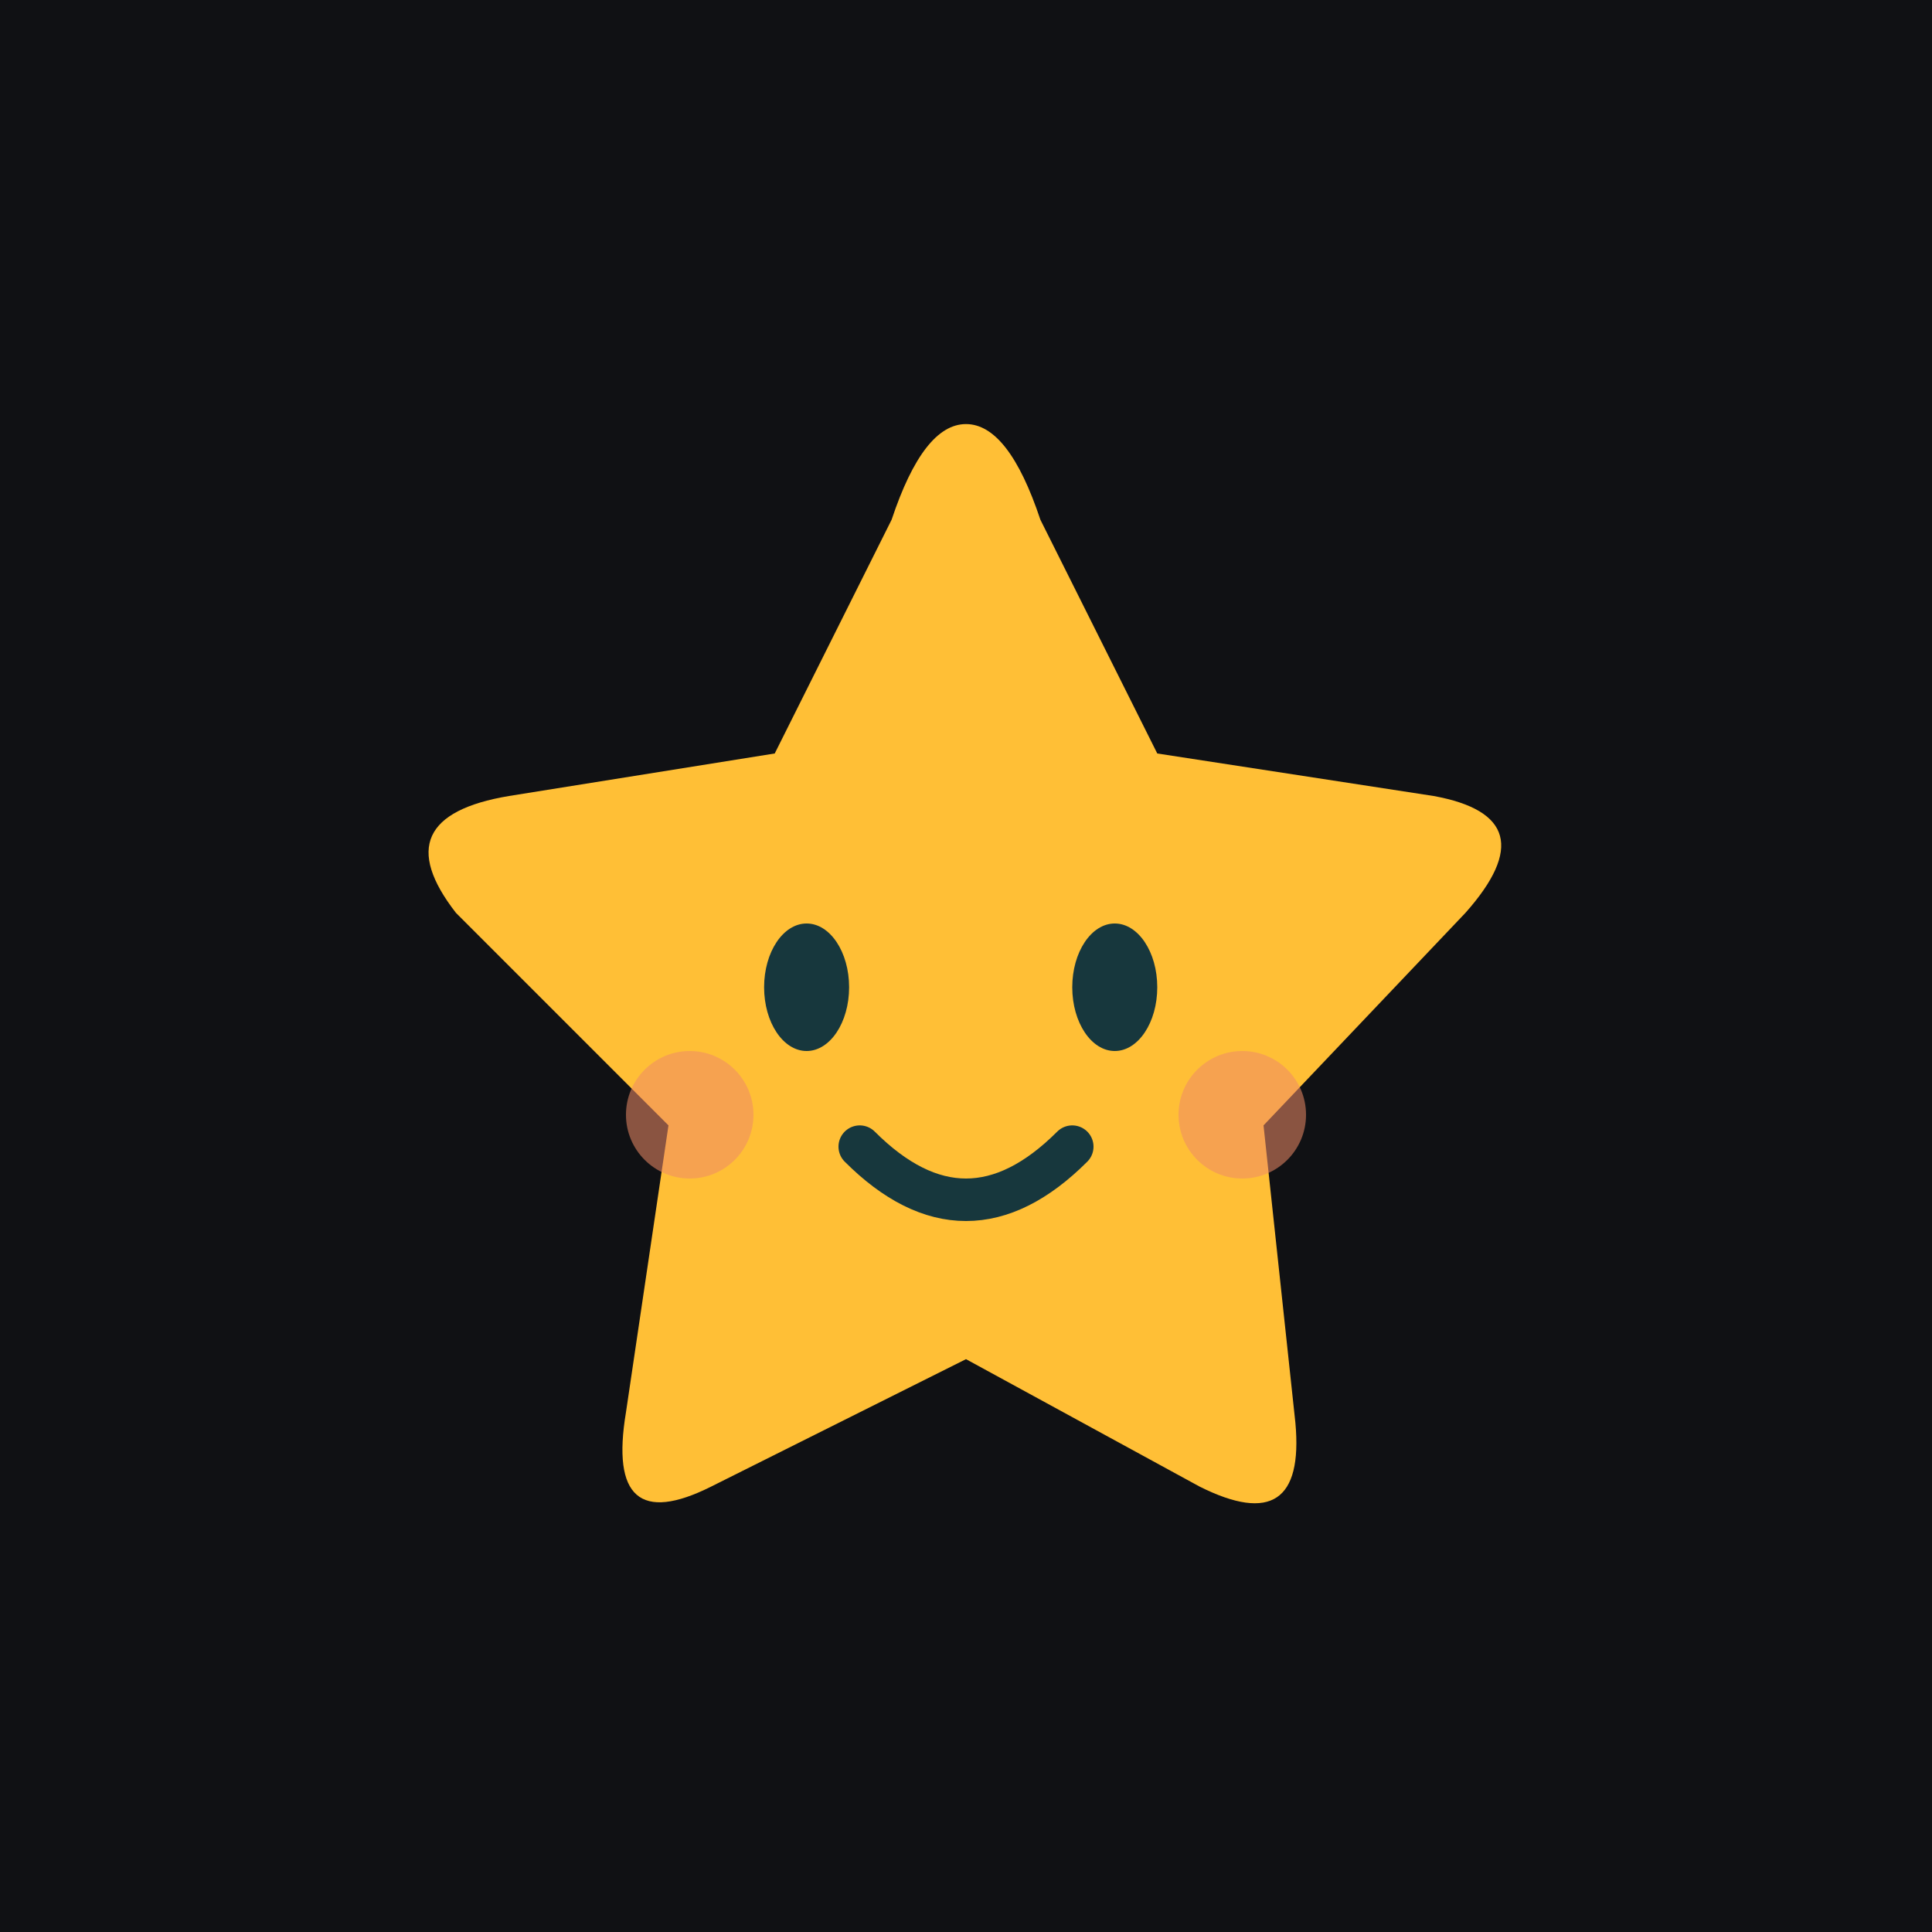
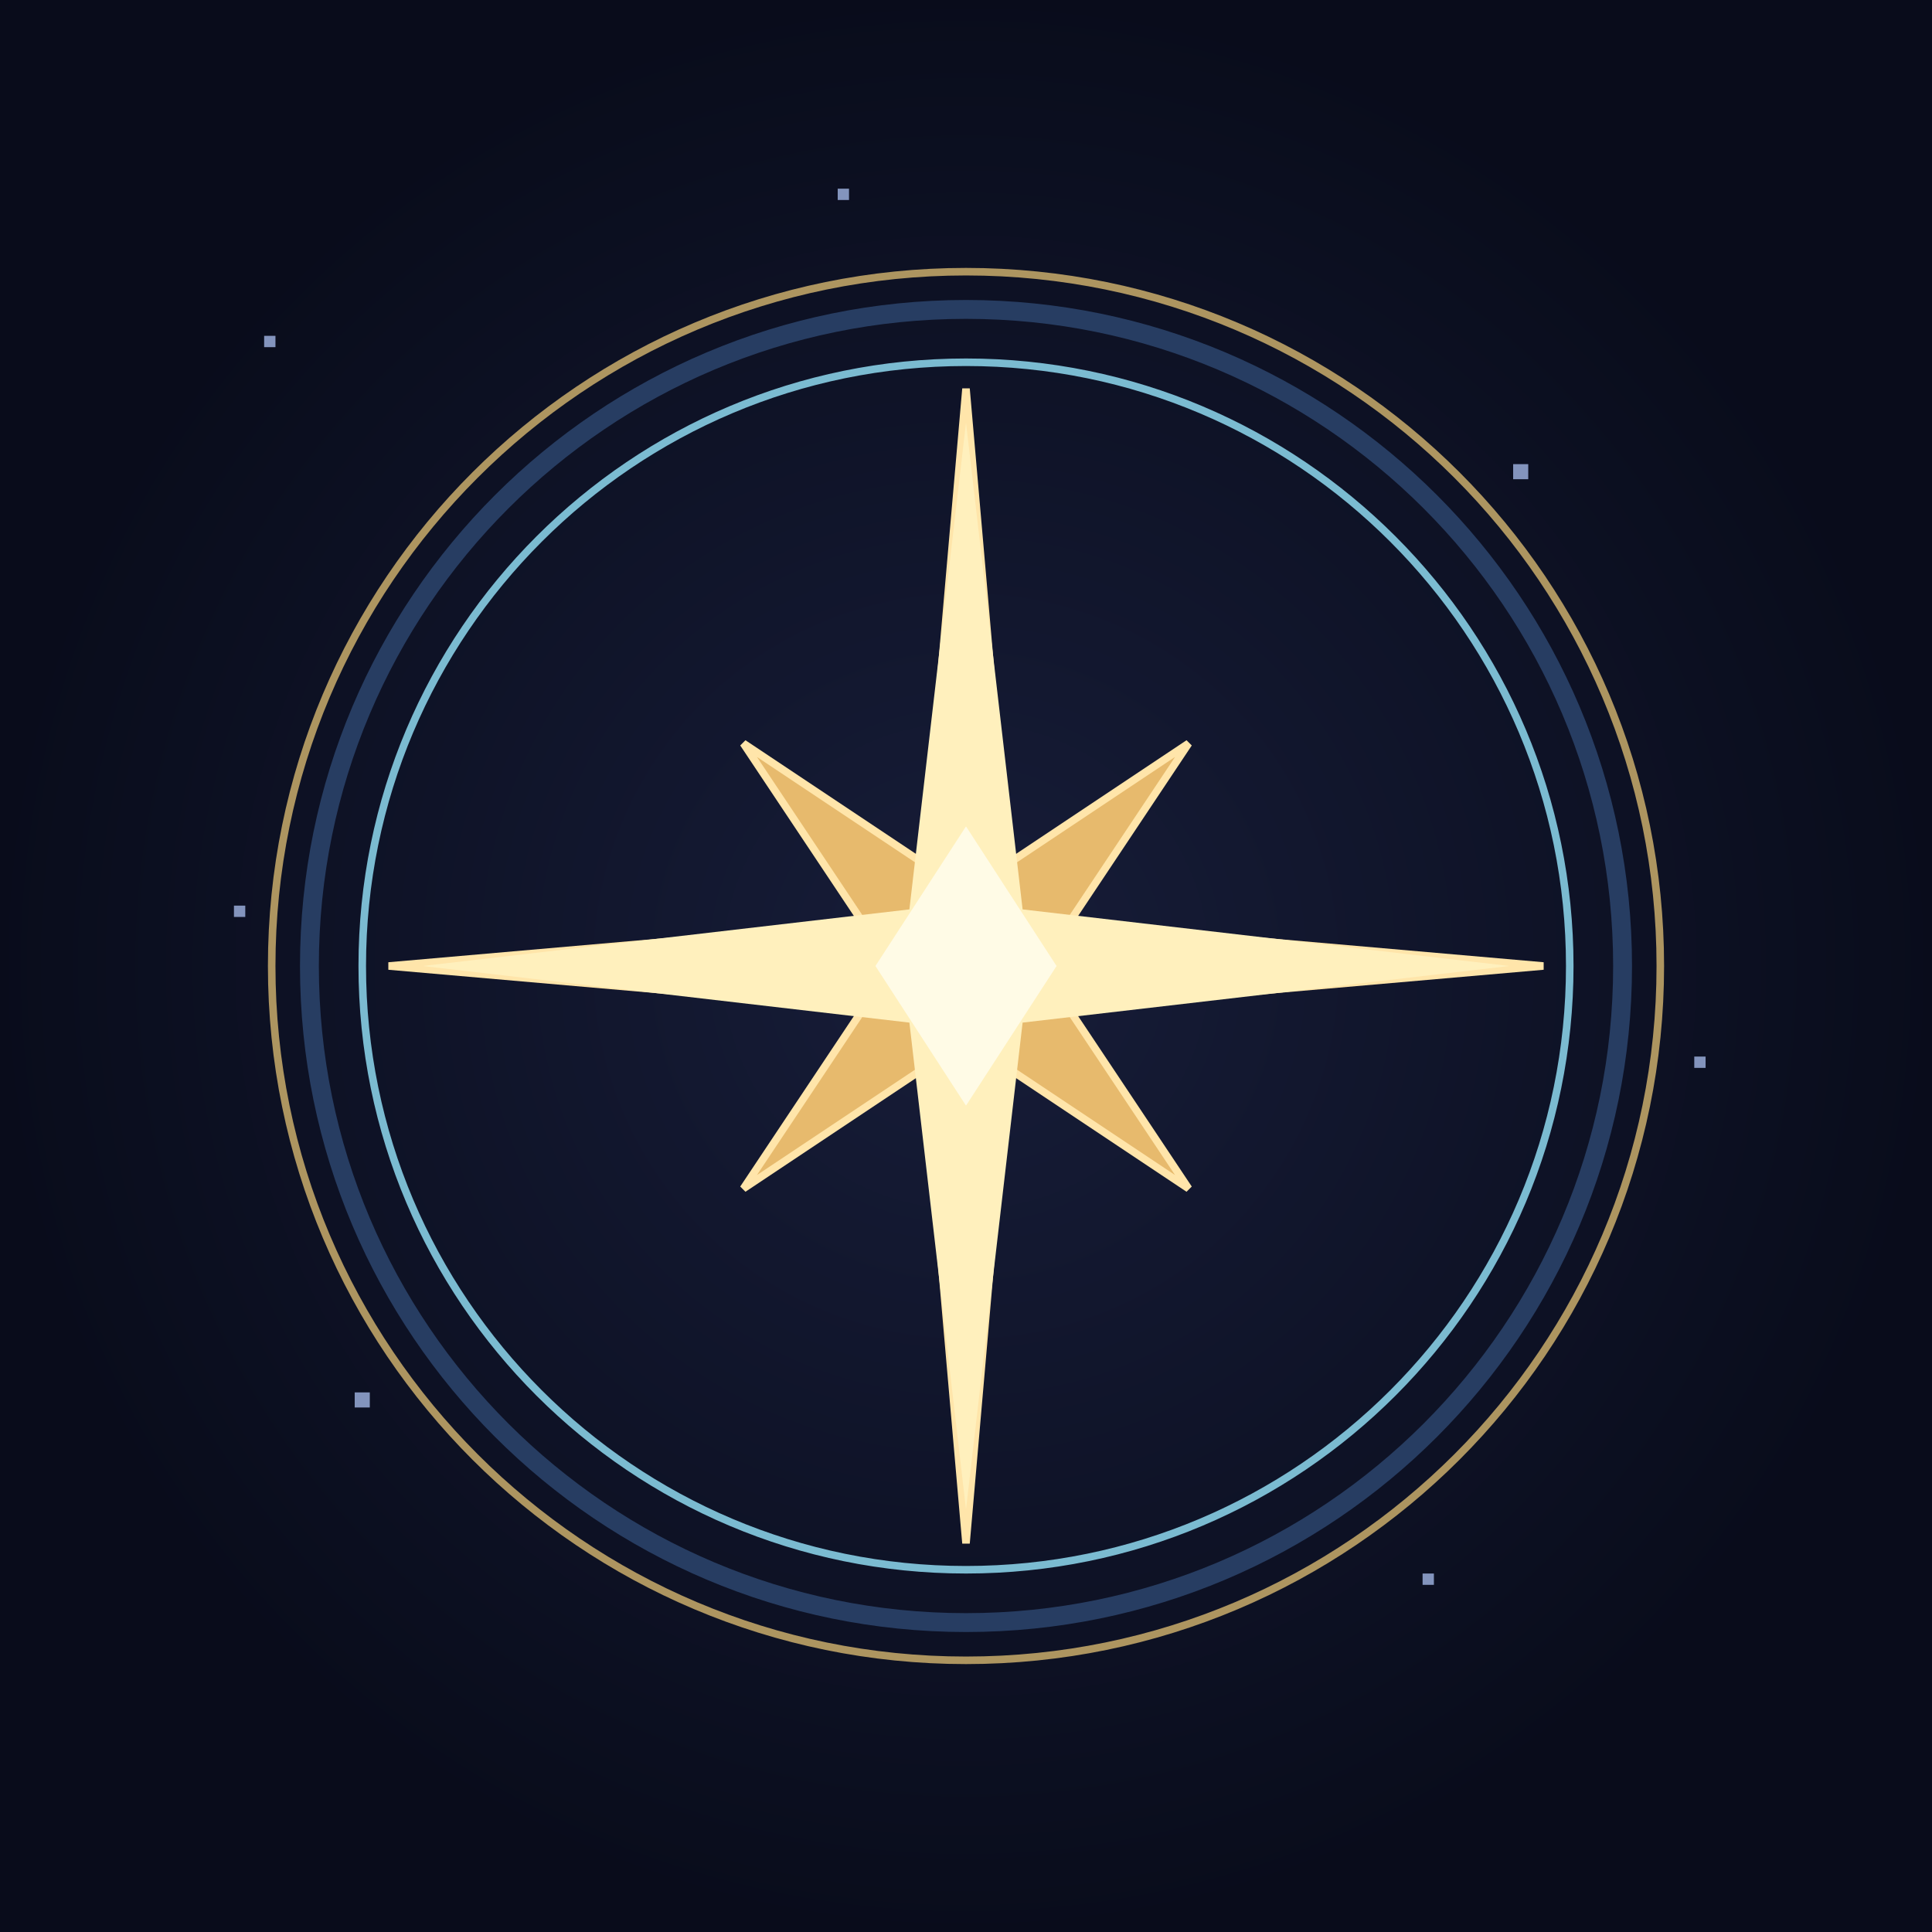
<svg xmlns="http://www.w3.org/2000/svg" viewBox="0 0 512 512">
-   <rect width="512" height="512" fill="#101114" />
-   <g transform="translate(87.04 87.04) scale(2.816)" color="#ffbf36">
-     <path d="M60 9 Q64 9 67 18 L78 40 104 44 Q115 46 107 55 L88 75 91 103 Q92 114 82 109 L60 97 36 109 Q26 114 28 102 L32 75 12 55 Q5 46 17 44 L42 40 53 18 Q56 9 60 9Z" fill="currentColor" />
-     <ellipse cx="45" cy="62" rx="4" ry="6" fill="#17373d" />
-     <ellipse cx="74" cy="62" rx="4" ry="6" fill="#17373d" />
-     <path d="M50 77 Q60 87 70 77" fill="none" stroke="#17373d" stroke-width="4" stroke-linecap="round" />
-     <circle cx="34" cy="74" r="6" fill="#ef8b66" opacity=".55" />
-     <circle cx="86" cy="74" r="6" fill="#ef8b66" opacity=".55" />
+   <defs>
+     <radialGradient id="sky">
+       <stop stop-color="#171d39" />
+       <stop offset="1" stop-color="#090c1b" />
+     </radialGradient>
+   </defs>
+   <rect width="512" height="512" fill="url(#sky)" />
+   <g fill="#8394bd">
+     <path d="M70 89h3v3h-3zM401 123h4v4h-4zM94 369h4v4h-4zM377 417h3v3h-3zM222 50h3v3h-3zM449 280h3v3h-3zM62 240h3v3h-3z" />
  </g>
+   <g fill="none">
+     <circle cx="256" cy="256" r="184" stroke="#ad9560" stroke-width="2" />
+     <circle cx="256" cy="256" r="174" stroke="#273d62" stroke-width="5" />
+     <circle cx="256" cy="256" r="160" stroke="#7bbbd1" stroke-width="2" />
+   </g>
+   <path d="m256 103 11 126 48-32-32 48 126 11-126 11 32 48-48-32-11 126-11-126-48 32 32-48-126-11 126-11-32-48 48 32Z" fill="#e7ba6d" stroke="#ffe5aa" stroke-width="2" />
+   <path d="m256 112 15 129 129 15-129 15-15 129-15-129-129-15 129-15Z" fill="#fff0bd" />
+   <path d="m256 219 24 37-24 37-24-37Z" fill="#fffbe6" />
</svg>
